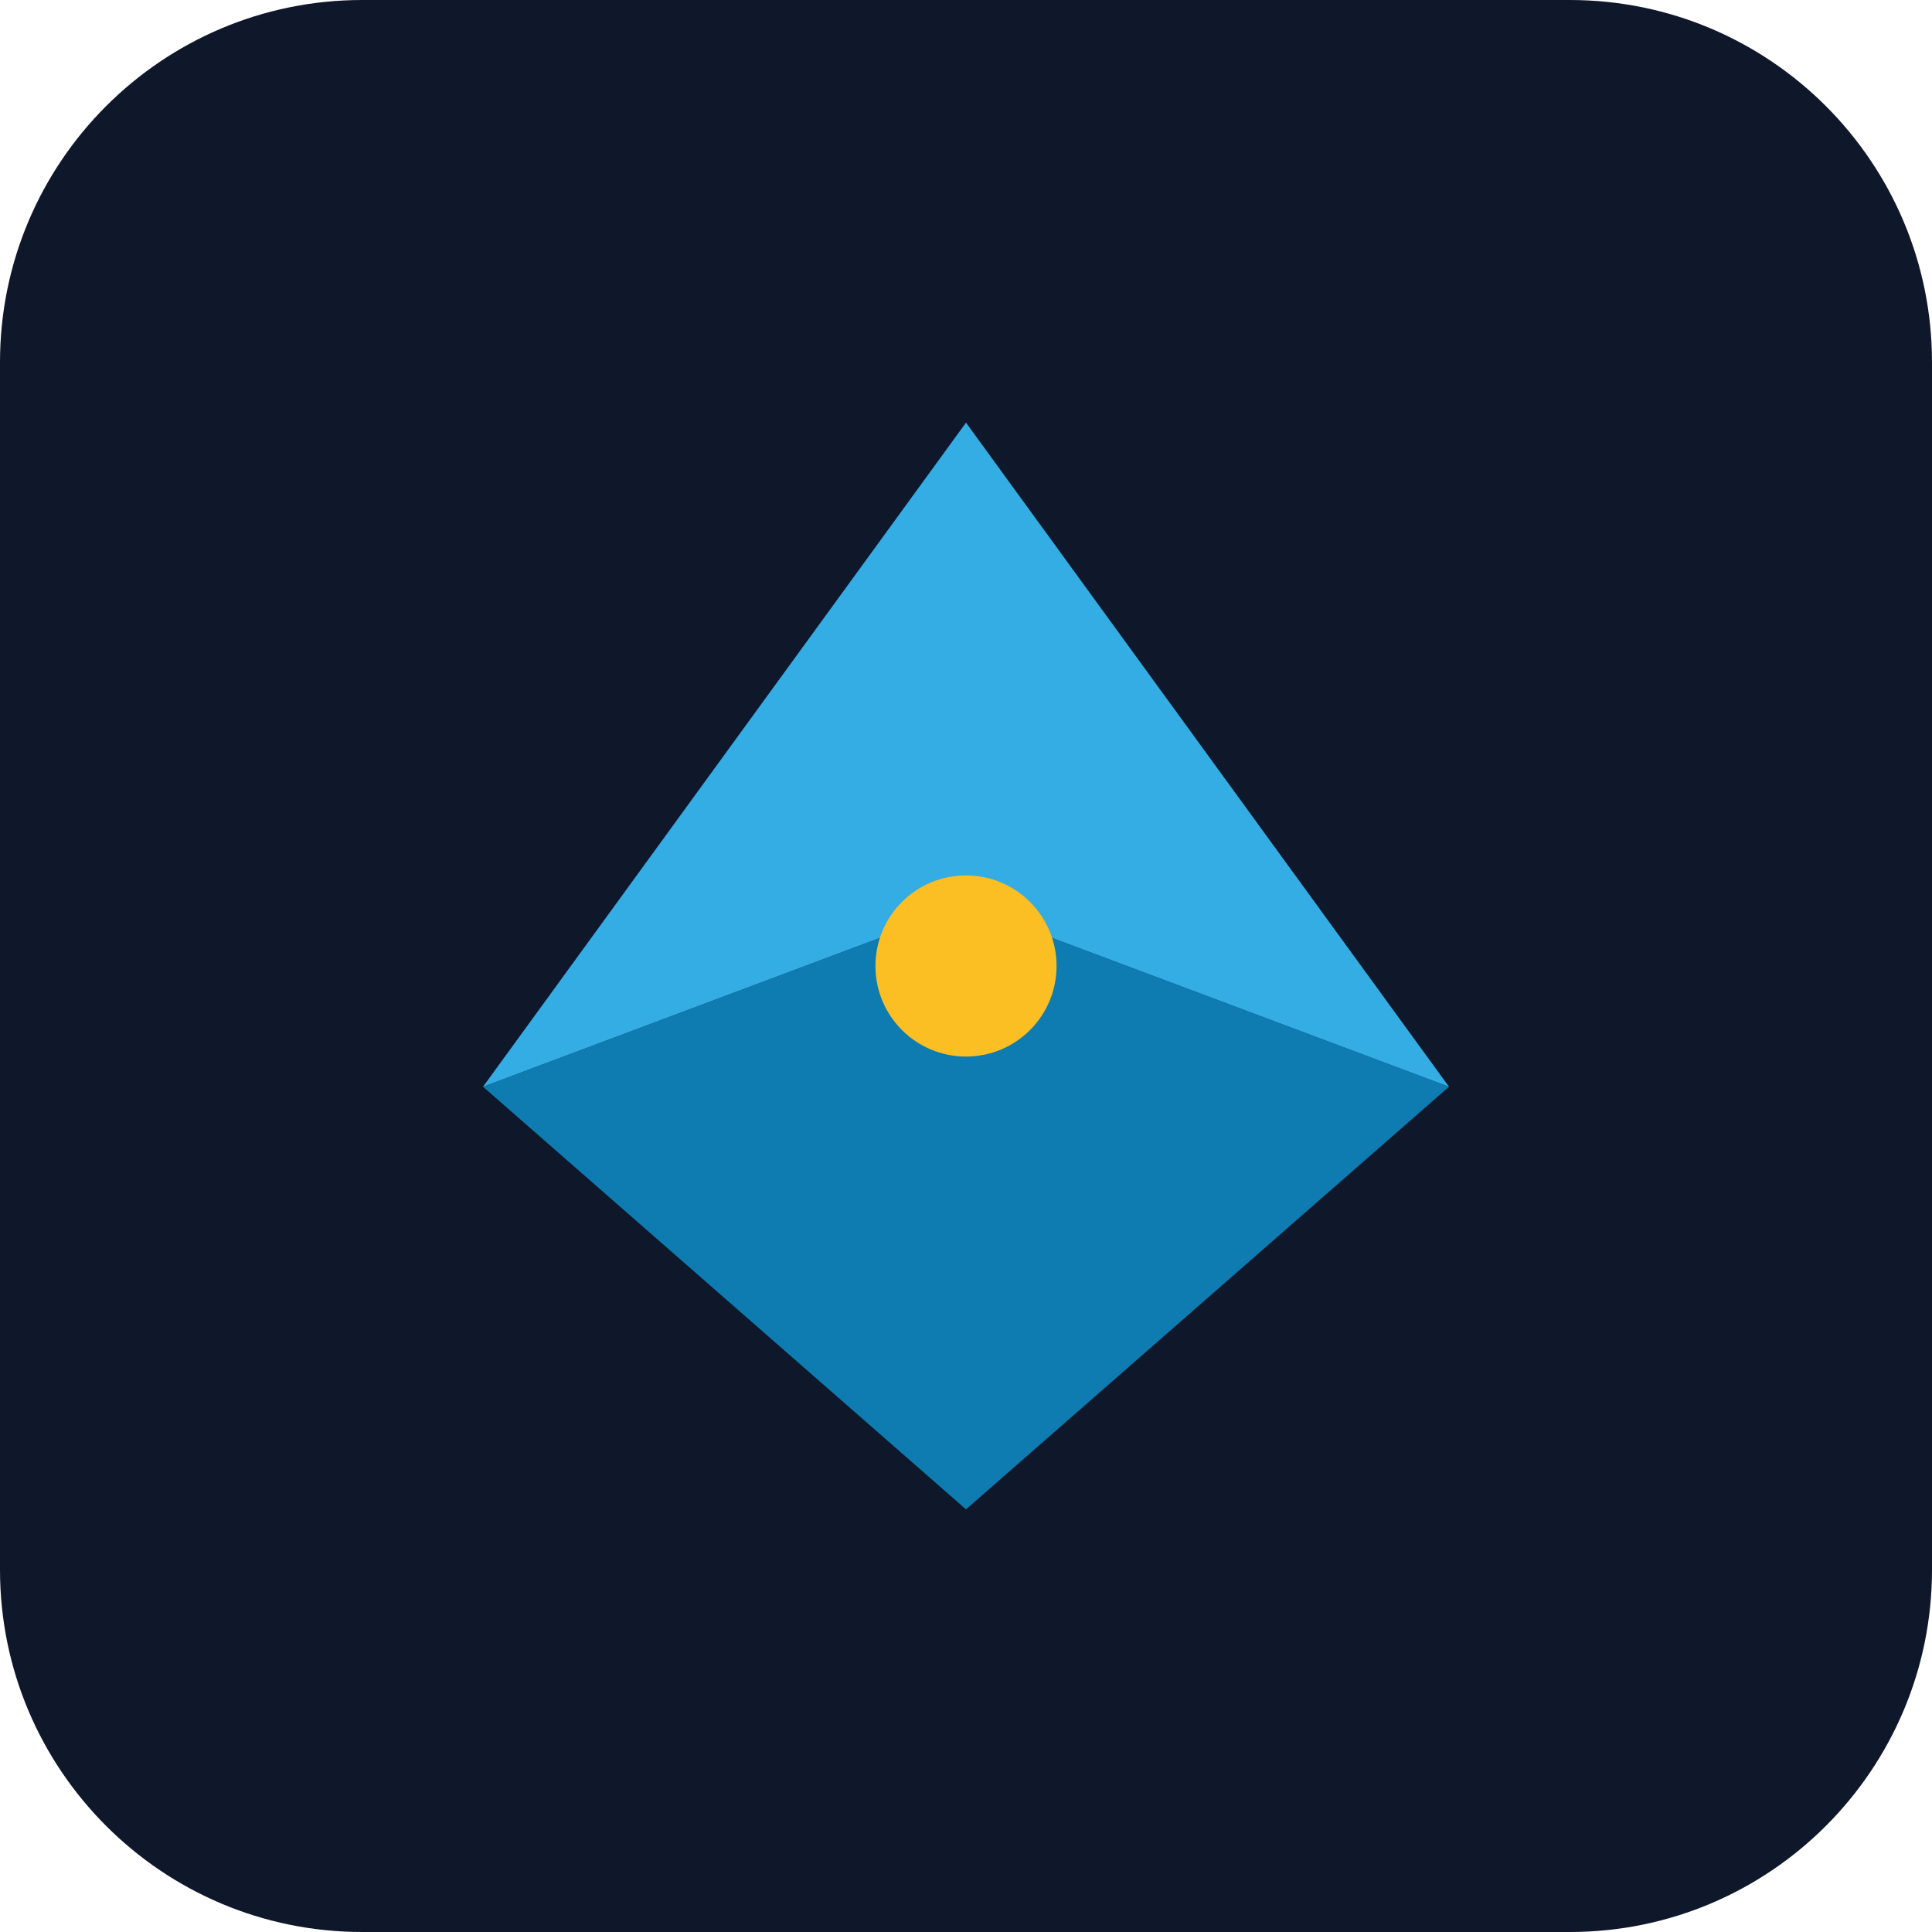
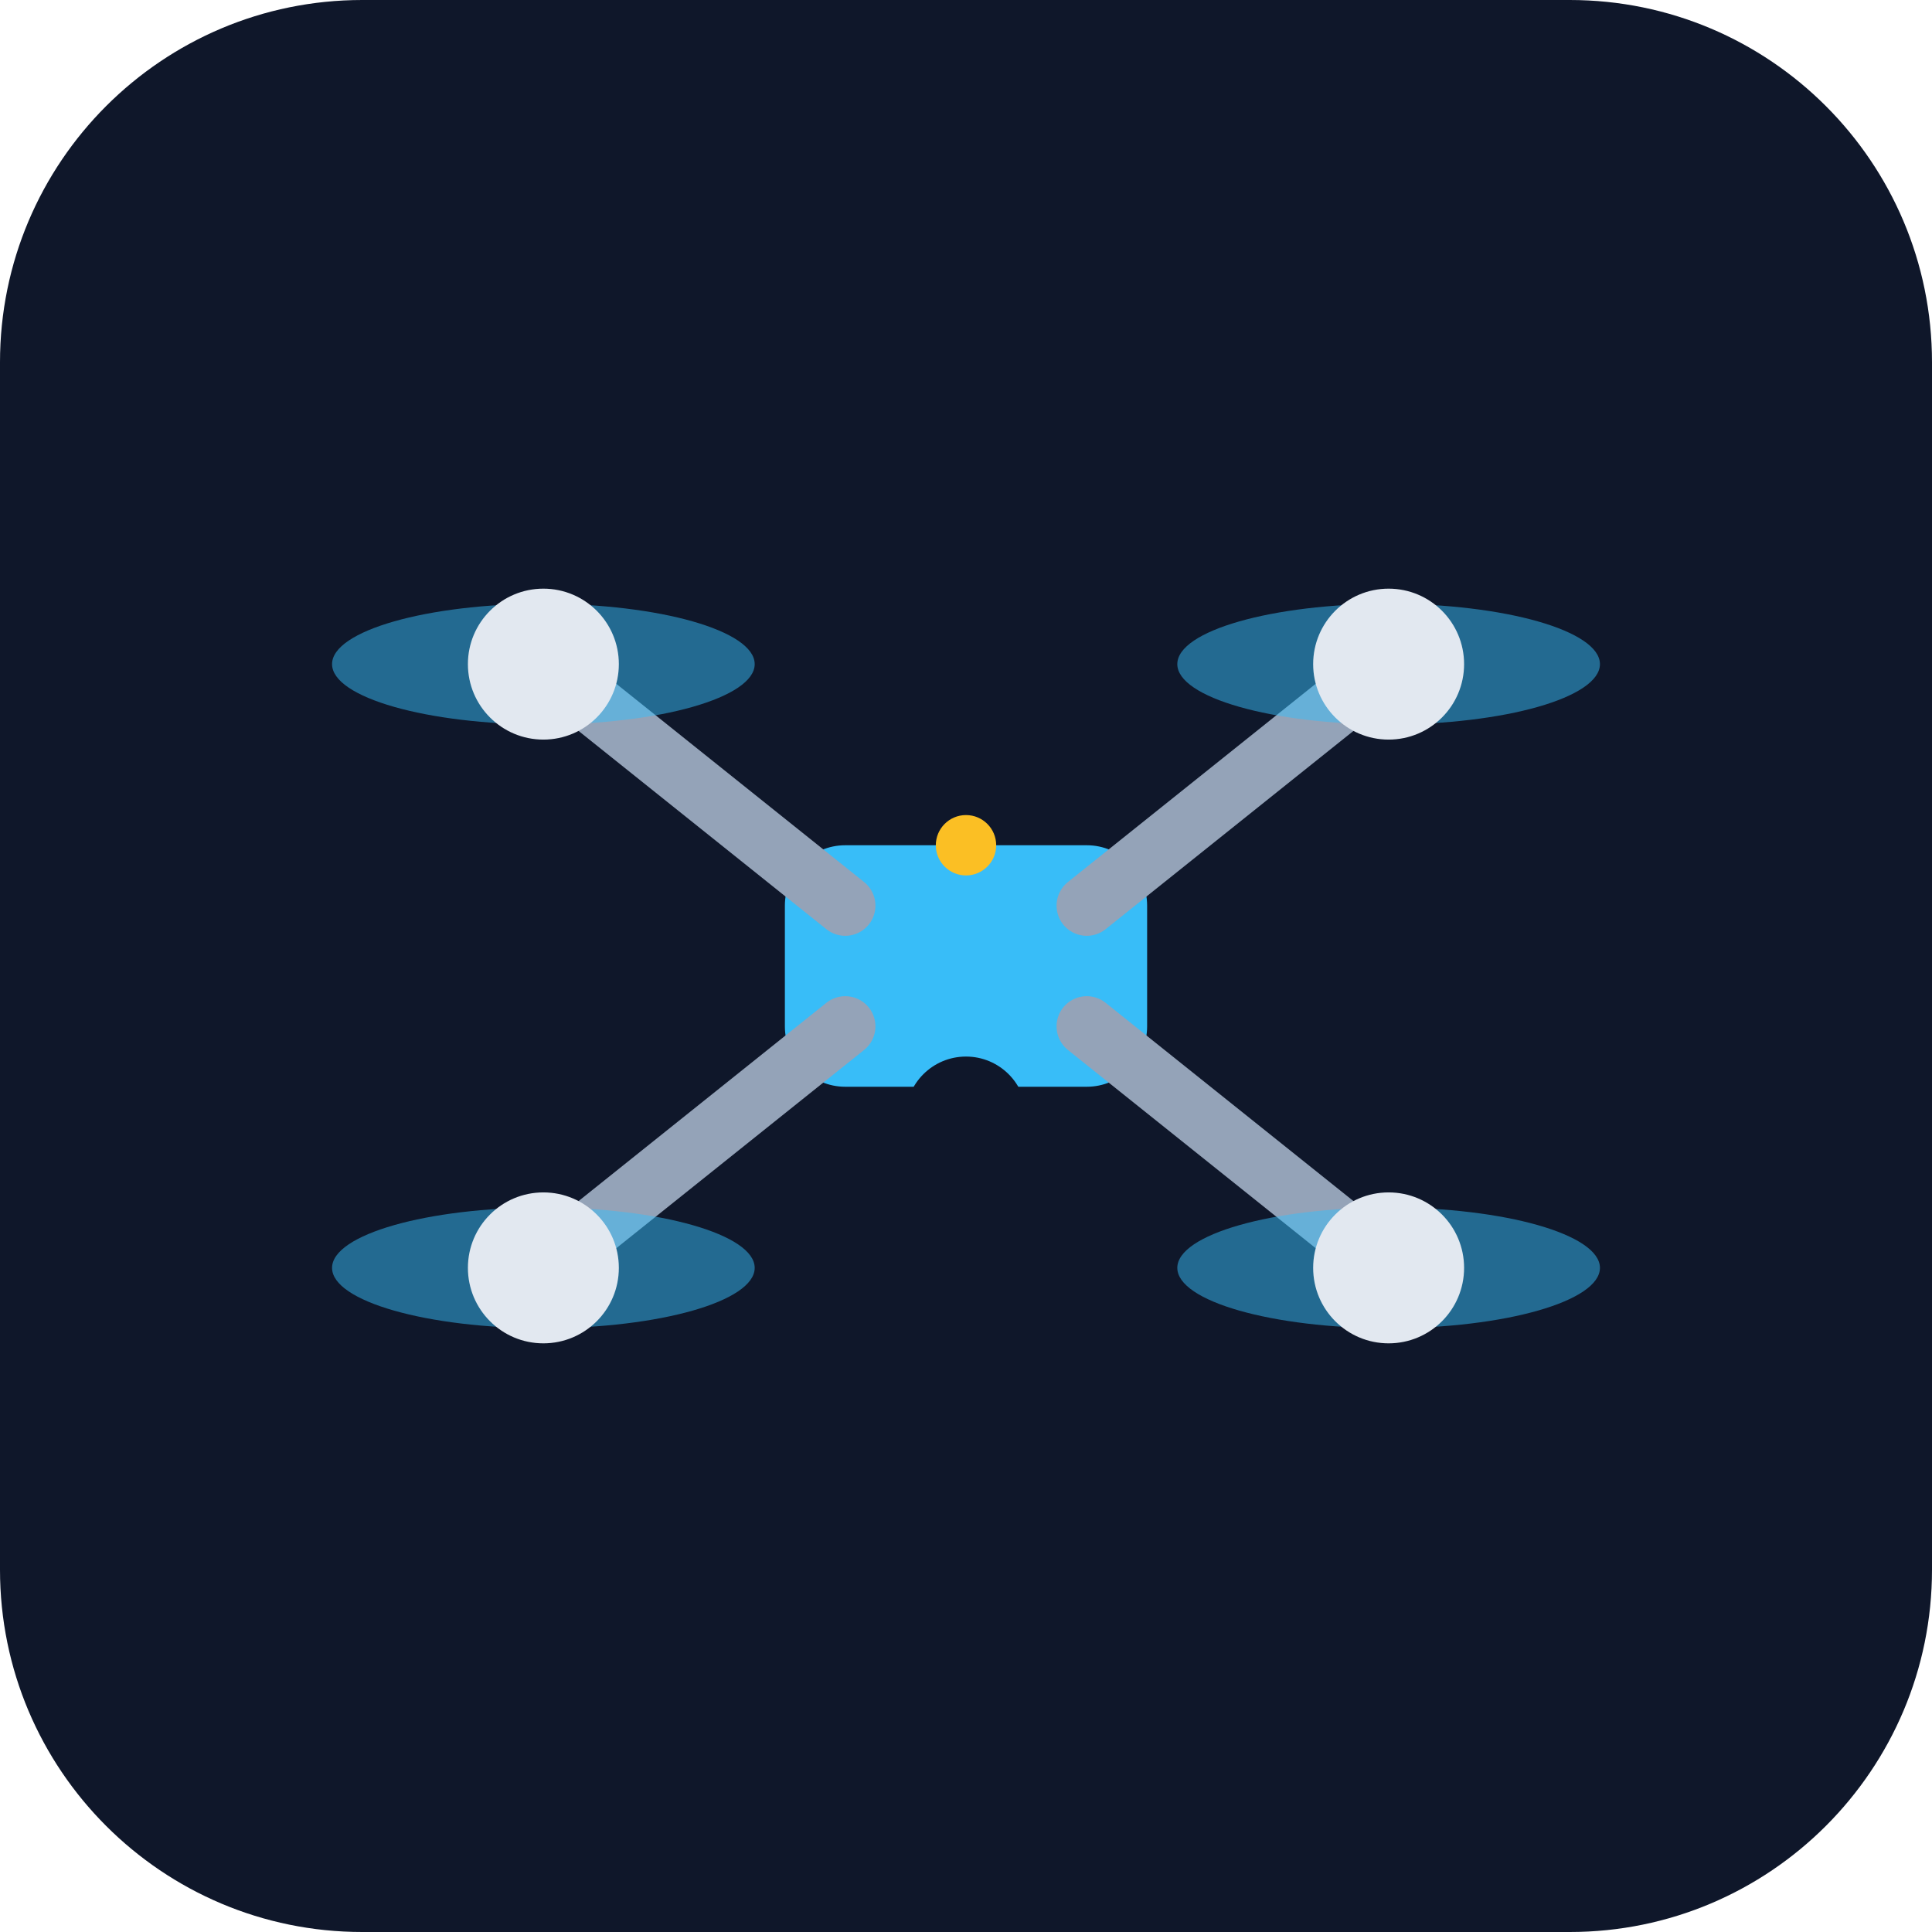
<svg xmlns="http://www.w3.org/2000/svg" viewBox="0 0 64 64">
  <rect width="64" height="64" rx="12" fill="#0f172a" />
-   <path d="M32 14 L48 36 L32 30 L16 36 Z" fill="#38bdf8" opacity="0.9" />
-   <path d="M32 30 L48 36 L32 50 L16 36 Z" fill="#0ea5e9" opacity="0.7" />
-   <circle cx="32" cy="32" r="3" fill="#fbbf24" />
+   <rect x="26" y="28" width="12" height="8" rx="2" fill="#38bdf8" />
+   <line x1="28" y1="30" x2="18" y2="22" stroke="#94a3b8" stroke-width="2" stroke-linecap="round" />
+   <line x1="36" y1="30" x2="46" y2="22" stroke="#94a3b8" stroke-width="2" stroke-linecap="round" />
+   <line x1="28" y1="34" x2="18" y2="42" stroke="#94a3b8" stroke-width="2" stroke-linecap="round" />
+   <line x1="36" y1="34" x2="46" y2="42" stroke="#94a3b8" stroke-width="2" stroke-linecap="round" />
+   <ellipse cx="18" cy="22" rx="7" ry="2" fill="#38bdf8" opacity="0.5" />
+   <ellipse cx="46" cy="22" rx="7" ry="2" fill="#38bdf8" opacity="0.5" />
+   <ellipse cx="18" cy="42" rx="7" ry="2" fill="#38bdf8" opacity="0.5" />
+   <ellipse cx="46" cy="42" rx="7" ry="2" fill="#38bdf8" opacity="0.5" />
+   <circle cx="18" cy="22" r="2.5" fill="#e2e8f0" />
+   <circle cx="46" cy="22" r="2.5" fill="#e2e8f0" />
+   <circle cx="18" cy="42" r="2.5" fill="#e2e8f0" />
+   <circle cx="46" cy="42" r="2.5" fill="#e2e8f0" />
+   <circle cx="32" cy="37" r="2" fill="#0f172a" />
+   <circle cx="32" cy="28" r="1" fill="#fbbf24" />
</svg>
